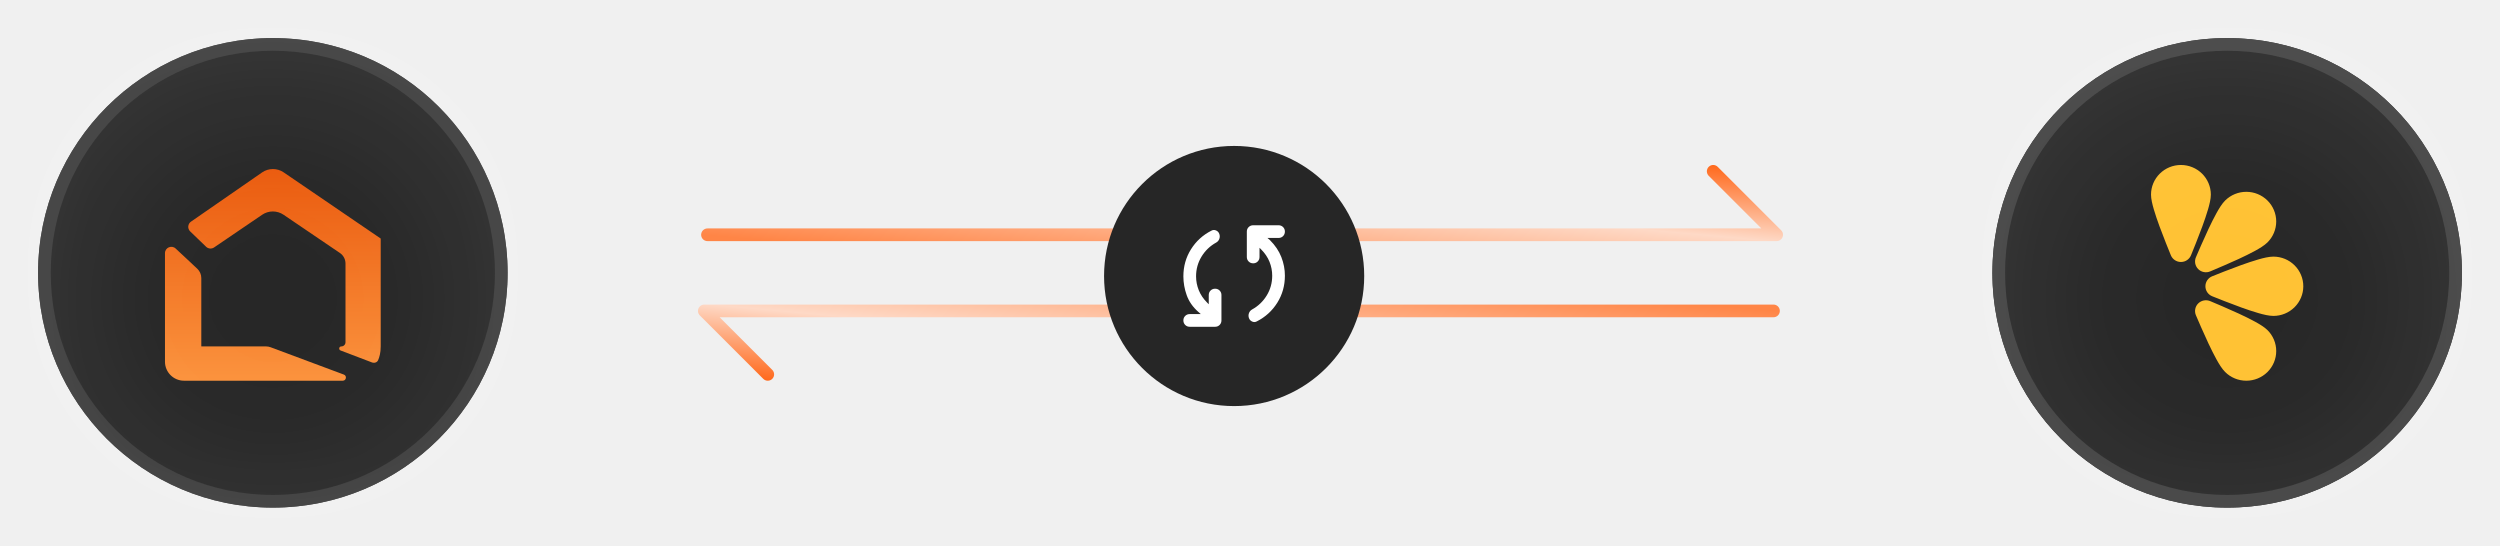
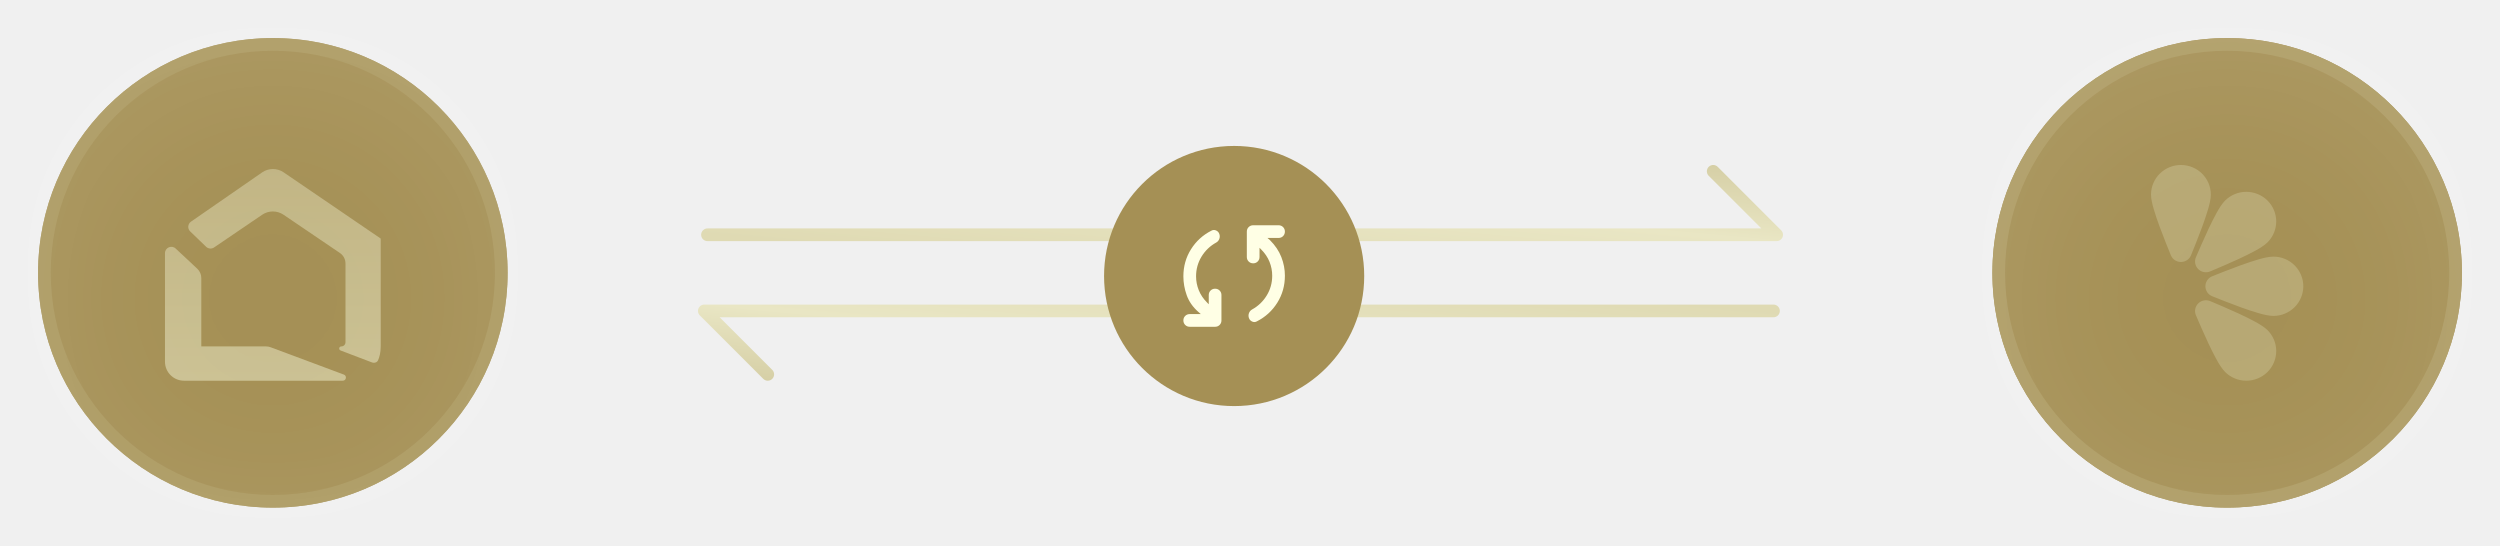
- <svg xmlns="http://www.w3.org/2000/svg" width="394" height="86" viewBox="0 0 394 86" fill="none">
+ <svg xmlns="http://www.w3.org/2000/svg" width="394px" height="86px" viewBox="0 0 394 86" fill="none" transform="rotate(0) scale(1, 1)">
  <g filter="url(#filter0_di_701_168)">
-     <path d="M314 43C314 22.566 330.565 6 351 6V6C371.435 6 388 22.566 388 43V43C388 63.434 371.435 80 351 80V80C330.565 80 314 63.434 314 43V43Z" fill="#262626" />
-     <path d="M351 79C331.118 79 315 62.882 315 43C315 23.118 331.118 7 351 7C370.882 7 387 23.118 387 43C387 62.882 370.882 79 351 79Z" stroke="#404040" stroke-width="2" />
-     <path fill-rule="evenodd" clip-rule="evenodd" d="M343.714 26C342.464 26 341.265 26.492 340.381 27.369C339.497 28.245 339 29.433 339 30.673C339 31.352 339.214 32.222 339.441 32.992C339.682 33.824 340.006 34.769 340.346 35.692C341.023 37.537 341.786 39.389 342.123 40.223C342.251 40.538 342.471 40.808 342.754 40.998C343.038 41.188 343.372 41.289 343.714 41.289C344.057 41.289 344.391 41.188 344.674 40.998C344.958 40.808 345.178 40.538 345.305 40.223C345.643 39.391 346.406 37.537 347.083 35.692C347.414 34.802 347.716 33.901 347.988 32.992C348.214 32.222 348.429 31.352 348.429 30.673C348.429 29.433 347.932 28.245 347.048 27.369C346.164 26.492 344.965 26 343.714 26ZM357.351 31.599C356.467 30.722 355.268 30.23 354.018 30.23C352.768 30.23 351.569 30.722 350.685 31.599C350.199 32.079 349.731 32.844 349.341 33.547C348.919 34.305 348.475 35.202 348.055 36.091C347.218 37.868 346.437 39.715 346.078 40.541C345.943 40.853 345.906 41.198 345.971 41.532C346.036 41.865 346.2 42.172 346.442 42.412C346.684 42.652 346.993 42.814 347.33 42.879C347.666 42.943 348.014 42.906 348.329 42.772C349.833 42.133 351.338 41.498 352.821 40.813C353.715 40.397 354.621 39.956 355.385 39.539C356.095 39.151 356.866 38.687 357.351 38.206C358.235 37.33 358.732 36.142 358.732 34.903C358.732 33.663 358.235 32.475 357.351 31.599ZM358.286 40.443C359.536 40.443 360.735 40.935 361.619 41.811C362.503 42.687 363 43.876 363 45.115C363 46.354 362.503 47.543 361.619 48.419C360.735 49.295 359.536 49.788 358.286 49.788C357.6 49.788 356.722 49.575 355.946 49.351C355.028 49.081 354.12 48.782 353.222 48.454C351.362 47.784 349.491 47.027 348.65 46.692C348.332 46.566 348.059 46.348 347.867 46.067C347.675 45.786 347.572 45.454 347.572 45.114C347.572 44.775 347.675 44.443 347.867 44.162C348.059 43.88 348.332 43.663 348.65 43.537C349.49 43.203 351.36 42.447 353.222 41.776C354.12 41.448 355.028 41.149 355.946 40.879C356.722 40.655 357.6 40.443 358.286 40.443ZM357.351 58.632C357.789 58.198 358.137 57.682 358.374 57.115C358.611 56.548 358.733 55.941 358.733 55.327C358.733 54.713 358.611 54.105 358.374 53.538C358.137 52.971 357.789 52.456 357.351 52.022C356.866 51.543 356.095 51.079 355.385 50.691C354.544 50.24 353.688 49.815 352.819 49.417C351.024 48.586 349.162 47.812 348.329 47.458C348.014 47.324 347.666 47.287 347.33 47.352C346.993 47.416 346.684 47.578 346.442 47.819C346.2 48.059 346.036 48.365 345.971 48.699C345.906 49.032 345.943 49.377 346.078 49.689C346.435 50.515 347.218 52.36 348.055 54.139C348.475 55.028 348.919 55.923 349.341 56.683C349.731 57.386 350.199 58.151 350.685 58.632C351.569 59.508 352.768 60 354.018 60C355.268 60 356.467 59.508 357.351 58.632Z" fill="#FFC233" />
+     <path d="M314 43C314 22.566 330.565 6 351 6V6C371.435 6 388 22.566 388 43V43C388 63.434 371.435 80 351 80V80C330.565 80 314 63.434 314 43V43Z" fill="#a59055" />
+     <path d="M351 79C331.118 79 315 62.882 315 43C315 23.118 331.118 7 351 7C370.882 7 387 23.118 387 43C387 62.882 370.882 79 351 79Z" stroke="#ae9c64" stroke-width="2" />
+     <path fill-rule="evenodd" clip-rule="evenodd" d="M343.714 26C342.464 26 341.265 26.492 340.381 27.369C339.497 28.245 339 29.433 339 30.673C339 31.352 339.214 32.222 339.441 32.992C339.682 33.824 340.006 34.769 340.346 35.692C341.023 37.537 341.786 39.389 342.123 40.223C342.251 40.538 342.471 40.808 342.754 40.998C343.038 41.188 343.372 41.289 343.714 41.289C344.057 41.289 344.391 41.188 344.674 40.998C344.958 40.808 345.178 40.538 345.305 40.223C345.643 39.391 346.406 37.537 347.083 35.692C347.414 34.802 347.716 33.901 347.988 32.992C348.214 32.222 348.429 31.352 348.429 30.673C348.429 29.433 347.932 28.245 347.048 27.369C346.164 26.492 344.965 26 343.714 26ZM357.351 31.599C356.467 30.722 355.268 30.23 354.018 30.23C352.768 30.23 351.569 30.722 350.685 31.599C350.199 32.079 349.731 32.844 349.341 33.547C348.919 34.305 348.475 35.202 348.055 36.091C347.218 37.868 346.437 39.715 346.078 40.541C345.943 40.853 345.906 41.198 345.971 41.532C346.036 41.865 346.2 42.172 346.442 42.412C346.684 42.652 346.993 42.814 347.33 42.879C347.666 42.943 348.014 42.906 348.329 42.772C349.833 42.133 351.338 41.498 352.821 40.813C353.715 40.397 354.621 39.956 355.385 39.539C356.095 39.151 356.866 38.687 357.351 38.206C358.235 37.33 358.732 36.142 358.732 34.903C358.732 33.663 358.235 32.475 357.351 31.599ZM358.286 40.443C359.536 40.443 360.735 40.935 361.619 41.811C362.503 42.687 363 43.876 363 45.115C363 46.354 362.503 47.543 361.619 48.419C360.735 49.295 359.536 49.788 358.286 49.788C357.6 49.788 356.722 49.575 355.946 49.351C355.028 49.081 354.12 48.782 353.222 48.454C351.362 47.784 349.491 47.027 348.65 46.692C348.332 46.566 348.059 46.348 347.867 46.067C347.675 45.786 347.572 45.454 347.572 45.114C347.572 44.775 347.675 44.443 347.867 44.162C348.059 43.88 348.332 43.663 348.65 43.537C349.49 43.203 351.36 42.447 353.222 41.776C354.12 41.448 355.028 41.149 355.946 40.879C356.722 40.655 357.6 40.443 358.286 40.443ZM357.351 58.632C357.789 58.198 358.137 57.682 358.374 57.115C358.611 56.548 358.733 55.941 358.733 55.327C358.733 54.713 358.611 54.105 358.374 53.538C358.137 52.971 357.789 52.456 357.351 52.022C356.866 51.543 356.095 51.079 355.385 50.691C354.544 50.24 353.688 49.815 352.819 49.417C351.024 48.586 349.162 47.812 348.329 47.458C348.014 47.324 347.666 47.287 347.33 47.352C346.993 47.416 346.684 47.578 346.442 47.819C346.2 48.059 346.036 48.365 345.971 48.699C345.906 49.032 345.943 49.377 346.078 49.689C346.435 50.515 347.218 52.36 348.055 54.139C348.475 55.028 348.919 55.923 349.341 56.683C349.731 57.386 350.199 58.151 350.685 58.632C351.569 59.508 352.768 60 354.018 60C355.268 60 356.467 59.508 357.351 58.632Z" fill="#b7a873" />
  </g>
  <g filter="url(#filter1_di_701_168)">
-     <rect x="6" y="6" width="74" height="74" rx="37" fill="#262626" />
-     <rect x="7" y="7" width="72" height="72" rx="36" stroke="#404040" stroke-opacity="0.8" stroke-width="2" />
+     <rect x="6" y="6" width="74" height="74" rx="37" fill="#a59055" />
+     <rect x="7" y="7" width="72" height="72" rx="36" stroke="#ae9c64" stroke-opacity="0.8" stroke-width="2" />
    <path d="M30.1 34.931C29.581 35.29 29.521 36.035 29.976 36.473L32.484 38.89C32.825 39.218 33.349 39.263 33.74 38.997L41.315 33.845C42.332 33.153 43.669 33.152 44.686 33.843L53.573 39.872C54.122 40.244 54.45 40.864 54.45 41.527V53.936C54.45 54.301 54.155 54.596 53.79 54.596C53.424 54.596 53.331 55.104 53.673 55.234L58.6 57.11C58.986 57.257 59.42 57.143 59.589 56.766C59.788 56.319 60 55.606 60 54.596V37.596L44.703 27.162C43.677 26.462 42.326 26.467 41.305 27.174L30.1 34.931Z" fill="url(#paint0_linear_701_168)" />
    <path d="M26 39.898C26 39.024 27.044 38.571 27.683 39.168L31.09 42.351C31.495 42.729 31.725 43.258 31.725 43.812V54.596H41.938C42.177 54.596 42.413 54.639 42.637 54.722L54.191 59.032C54.712 59.226 54.573 60 54.016 60H29C27.343 60 26 58.657 26 57V39.898Z" fill="url(#paint1_linear_701_168)" />
  </g>
  <path d="M111.5 37H280L270 27" stroke="url(#paint2_linear_701_168)" stroke-width="2" stroke-linecap="round" stroke-linejoin="round" />
  <path d="M279.5 49L111 49L121 59" stroke="url(#paint3_linear_701_168)" stroke-width="2" stroke-linecap="round" stroke-linejoin="round" />
-   <rect x="174" y="23" width="41" height="41" rx="20.5" fill="#262626" />
-   <path d="M188.5 43.55C188.5 44.3 188.642 45.029 188.925 45.738C189.208 46.447 189.65 47.101 190.25 47.7L190.5 47.95V46.5C190.5 46.217 190.596 45.979 190.788 45.788C190.98 45.597 191.217 45.501 191.5 45.5C191.783 45.499 192.02 45.595 192.213 45.788C192.406 45.981 192.501 46.218 192.5 46.5V50.5C192.5 50.783 192.404 51.021 192.212 51.213C192.02 51.405 191.783 51.501 191.5 51.5H187.5C187.217 51.5 186.979 51.404 186.788 51.212C186.597 51.02 186.501 50.783 186.5 50.5C186.499 50.217 186.595 49.98 186.788 49.788C186.981 49.596 187.218 49.5 187.5 49.5H189.25L188.85 49.15C187.983 48.383 187.375 47.508 187.025 46.525C186.675 45.542 186.5 44.55 186.5 43.55C186.5 41.983 186.9 40.562 187.7 39.287C188.5 38.012 189.575 37.033 190.925 36.35C191.158 36.217 191.404 36.208 191.663 36.325C191.922 36.442 192.092 36.633 192.175 36.9C192.258 37.15 192.254 37.4 192.163 37.65C192.072 37.9 191.909 38.092 191.675 38.225C190.708 38.758 189.938 39.496 189.363 40.438C188.788 41.38 188.501 42.417 188.5 43.55ZM200.5 43.45C200.5 42.7 200.358 41.971 200.075 41.263C199.792 40.555 199.35 39.901 198.75 39.3L198.5 39.05V40.5C198.5 40.783 198.404 41.021 198.212 41.213C198.02 41.405 197.783 41.501 197.5 41.5C197.217 41.499 196.98 41.403 196.788 41.212C196.596 41.021 196.5 40.783 196.5 40.5V36.5C196.5 36.217 196.596 35.979 196.788 35.788C196.98 35.597 197.217 35.501 197.5 35.5H201.5C201.783 35.5 202.021 35.596 202.213 35.788C202.405 35.98 202.501 36.217 202.5 36.5C202.499 36.783 202.403 37.02 202.212 37.213C202.021 37.406 201.783 37.501 201.5 37.5H199.75L200.15 37.85C200.967 38.667 201.563 39.554 201.938 40.513C202.313 41.472 202.501 42.451 202.5 43.45C202.5 45.017 202.1 46.438 201.3 47.713C200.5 48.988 199.425 49.967 198.075 50.65C197.842 50.783 197.596 50.792 197.338 50.675C197.08 50.558 196.909 50.367 196.825 50.1C196.742 49.85 196.746 49.6 196.838 49.35C196.93 49.1 197.092 48.908 197.325 48.775C198.292 48.242 199.063 47.504 199.638 46.563C200.213 45.622 200.501 44.584 200.5 43.45Z" fill="white" />
+   <rect x="174" y="23" width="41" height="41" rx="20.5" fill="#a59055" />
+   <path d="M188.5 43.55C188.5 44.3 188.642 45.029 188.925 45.738C189.208 46.447 189.65 47.101 190.25 47.7L190.5 47.95V46.5C190.5 46.217 190.596 45.979 190.788 45.788C190.98 45.597 191.217 45.501 191.5 45.5C191.783 45.499 192.02 45.595 192.213 45.788C192.406 45.981 192.501 46.218 192.5 46.5V50.5C192.5 50.783 192.404 51.021 192.212 51.213C192.02 51.405 191.783 51.501 191.5 51.5H187.5C187.217 51.5 186.979 51.404 186.788 51.212C186.597 51.02 186.501 50.783 186.5 50.5C186.499 50.217 186.595 49.98 186.788 49.788C186.981 49.596 187.218 49.5 187.5 49.5H189.25L188.85 49.15C187.983 48.383 187.375 47.508 187.025 46.525C186.675 45.542 186.5 44.55 186.5 43.55C186.5 41.983 186.9 40.562 187.7 39.287C188.5 38.012 189.575 37.033 190.925 36.35C191.158 36.217 191.404 36.208 191.663 36.325C191.922 36.442 192.092 36.633 192.175 36.9C192.258 37.15 192.254 37.4 192.163 37.65C192.072 37.9 191.909 38.092 191.675 38.225C190.708 38.758 189.938 39.496 189.363 40.438C188.788 41.38 188.501 42.417 188.5 43.55ZM200.5 43.45C200.5 42.7 200.358 41.971 200.075 41.263C199.792 40.555 199.35 39.901 198.75 39.3L198.5 39.05V40.5C198.5 40.783 198.404 41.021 198.212 41.213C198.02 41.405 197.783 41.501 197.5 41.5C197.217 41.499 196.98 41.403 196.788 41.212C196.596 41.021 196.5 40.783 196.5 40.5V36.5C196.5 36.217 196.596 35.979 196.788 35.788C196.98 35.597 197.217 35.501 197.5 35.5H201.5C201.783 35.5 202.021 35.596 202.213 35.788C202.405 35.98 202.501 36.217 202.5 36.5C202.499 36.783 202.403 37.02 202.212 37.213C202.021 37.406 201.783 37.501 201.5 37.5H199.75L200.15 37.85C200.967 38.667 201.563 39.554 201.938 40.513C202.313 41.472 202.501 42.451 202.5 43.45C202.5 45.017 202.1 46.438 201.3 47.713C200.5 48.988 199.425 49.967 198.075 50.65C197.842 50.783 197.596 50.792 197.338 50.675C197.08 50.558 196.909 50.367 196.825 50.1C196.742 49.85 196.746 49.6 196.838 49.35C196.93 49.1 197.092 48.908 197.325 48.775C198.292 48.242 199.063 47.504 199.638 46.563C200.213 45.622 200.501 44.584 200.5 43.45Z" fill="#ffffe5" />
  <defs>
    <filter id="filter0_di_701_168" x="308" y="0" width="86" height="86" filterUnits="userSpaceOnUse" color-interpolation-filters="sRGB">
      <feFlood flood-opacity="0" result="BackgroundImageFix" />
      <feColorMatrix in="SourceAlpha" type="matrix" values="0 0 0 0 0 0 0 0 0 0 0 0 0 0 0 0 0 0 127 0" result="hardAlpha" />
      <feMorphology radius="6" operator="dilate" in="SourceAlpha" result="effect1_dropShadow_701_168" />
      <feOffset />
      <feComposite in2="hardAlpha" operator="out" />
      <feColorMatrix type="matrix" values="0 0 0 0 1 0 0 0 0 1 0 0 0 0 1 0 0 0 0.05 0" />
      <feBlend mode="normal" in2="BackgroundImageFix" result="effect1_dropShadow_701_168" />
      <feBlend mode="normal" in="SourceGraphic" in2="effect1_dropShadow_701_168" result="shape" />
      <feColorMatrix in="SourceAlpha" type="matrix" values="0 0 0 0 0 0 0 0 0 0 0 0 0 0 0 0 0 0 127 0" result="hardAlpha" />
      <feOffset dy="4" />
      <feGaussianBlur stdDeviation="15" />
      <feComposite in2="hardAlpha" operator="arithmetic" k2="-1" k3="1" />
      <feColorMatrix type="matrix" values="0 0 0 0 1 0 0 0 0 1 0 0 0 0 1 0 0 0 0.1 0" />
      <feBlend mode="normal" in2="shape" result="effect2_innerShadow_701_168" />
    </filter>
    <filter id="filter1_di_701_168" x="0" y="0" width="86" height="86" filterUnits="userSpaceOnUse" color-interpolation-filters="sRGB">
      <feFlood flood-opacity="0" result="BackgroundImageFix" />
      <feColorMatrix in="SourceAlpha" type="matrix" values="0 0 0 0 0 0 0 0 0 0 0 0 0 0 0 0 0 0 127 0" result="hardAlpha" />
      <feMorphology radius="6" operator="dilate" in="SourceAlpha" result="effect1_dropShadow_701_168" />
      <feOffset />
      <feComposite in2="hardAlpha" operator="out" />
      <feColorMatrix type="matrix" values="0 0 0 0 1 0 0 0 0 1 0 0 0 0 1 0 0 0 0.05 0" />
      <feBlend mode="normal" in2="BackgroundImageFix" result="effect1_dropShadow_701_168" />
      <feBlend mode="normal" in="SourceGraphic" in2="effect1_dropShadow_701_168" result="shape" />
      <feColorMatrix in="SourceAlpha" type="matrix" values="0 0 0 0 0 0 0 0 0 0 0 0 0 0 0 0 0 0 127 0" result="hardAlpha" />
      <feOffset dy="4" />
      <feGaussianBlur stdDeviation="15" />
      <feComposite in2="hardAlpha" operator="arithmetic" k2="-1" k3="1" />
      <feColorMatrix type="matrix" values="0 0 0 0 1 0 0 0 0 1 0 0 0 0 1 0 0 0 0.1 0" />
      <feBlend mode="normal" in2="shape" result="effect2_innerShadow_701_168" />
    </filter>
    <linearGradient id="paint0_linear_701_168" x1="43" y1="26" x2="43" y2="60" gradientUnits="userSpaceOnUse">
-       <stop stop-color="#EA580B" />
-       <stop offset="1" stop-color="#FB923C" />
+       <stop stop-color="#c1b483" data-originalstopcolor="#c1b483" />
+       <stop offset="1" stop-color="#cbc193" data-originalstopcolor="#cbc193" />
    </linearGradient>
    <linearGradient id="paint1_linear_701_168" x1="43" y1="26" x2="43" y2="60" gradientUnits="userSpaceOnUse">
-       <stop stop-color="#EA580B" />
-       <stop offset="1" stop-color="#FB923C" />
+       <stop stop-color="#c1b483" data-originalstopcolor="#c1b483" />
+       <stop offset="1" stop-color="#cbc193" data-originalstopcolor="#cbc193" />
    </linearGradient>
    <linearGradient id="paint2_linear_701_168" x1="280" y1="25.959" x2="277.604" y2="52.216" gradientUnits="userSpaceOnUse">
-       <stop stop-color="#FF5F0D" />
-       <stop offset="0.458" stop-color="#FED9C6" />
-       <stop offset="1" stop-color="#FF8546" />
+       <stop stop-color="#d4cda3" data-originalstopcolor="#d4cda3" />
+       <stop offset="0.458" stop-color="#e9e6c4" data-originalstopcolor="#e9e6c4" />
+       <stop offset="1" stop-color="#dfdab3" data-originalstopcolor="#dfdab3" />
    </linearGradient>
    <linearGradient id="paint3_linear_701_168" x1="111" y1="60.04" x2="113.396" y2="33.784" gradientUnits="userSpaceOnUse">
-       <stop stop-color="#FF5F0D" />
-       <stop offset="0.458" stop-color="#FED9C6" />
-       <stop offset="1" stop-color="#FF8546" />
+       <stop stop-color="#d4cda3" data-originalstopcolor="#d4cda3" />
+       <stop offset="0.458" stop-color="#e9e6c4" data-originalstopcolor="#e9e6c4" />
+       <stop offset="1" stop-color="#dfdab3" data-originalstopcolor="#dfdab3" />
    </linearGradient>
  </defs>
</svg>
